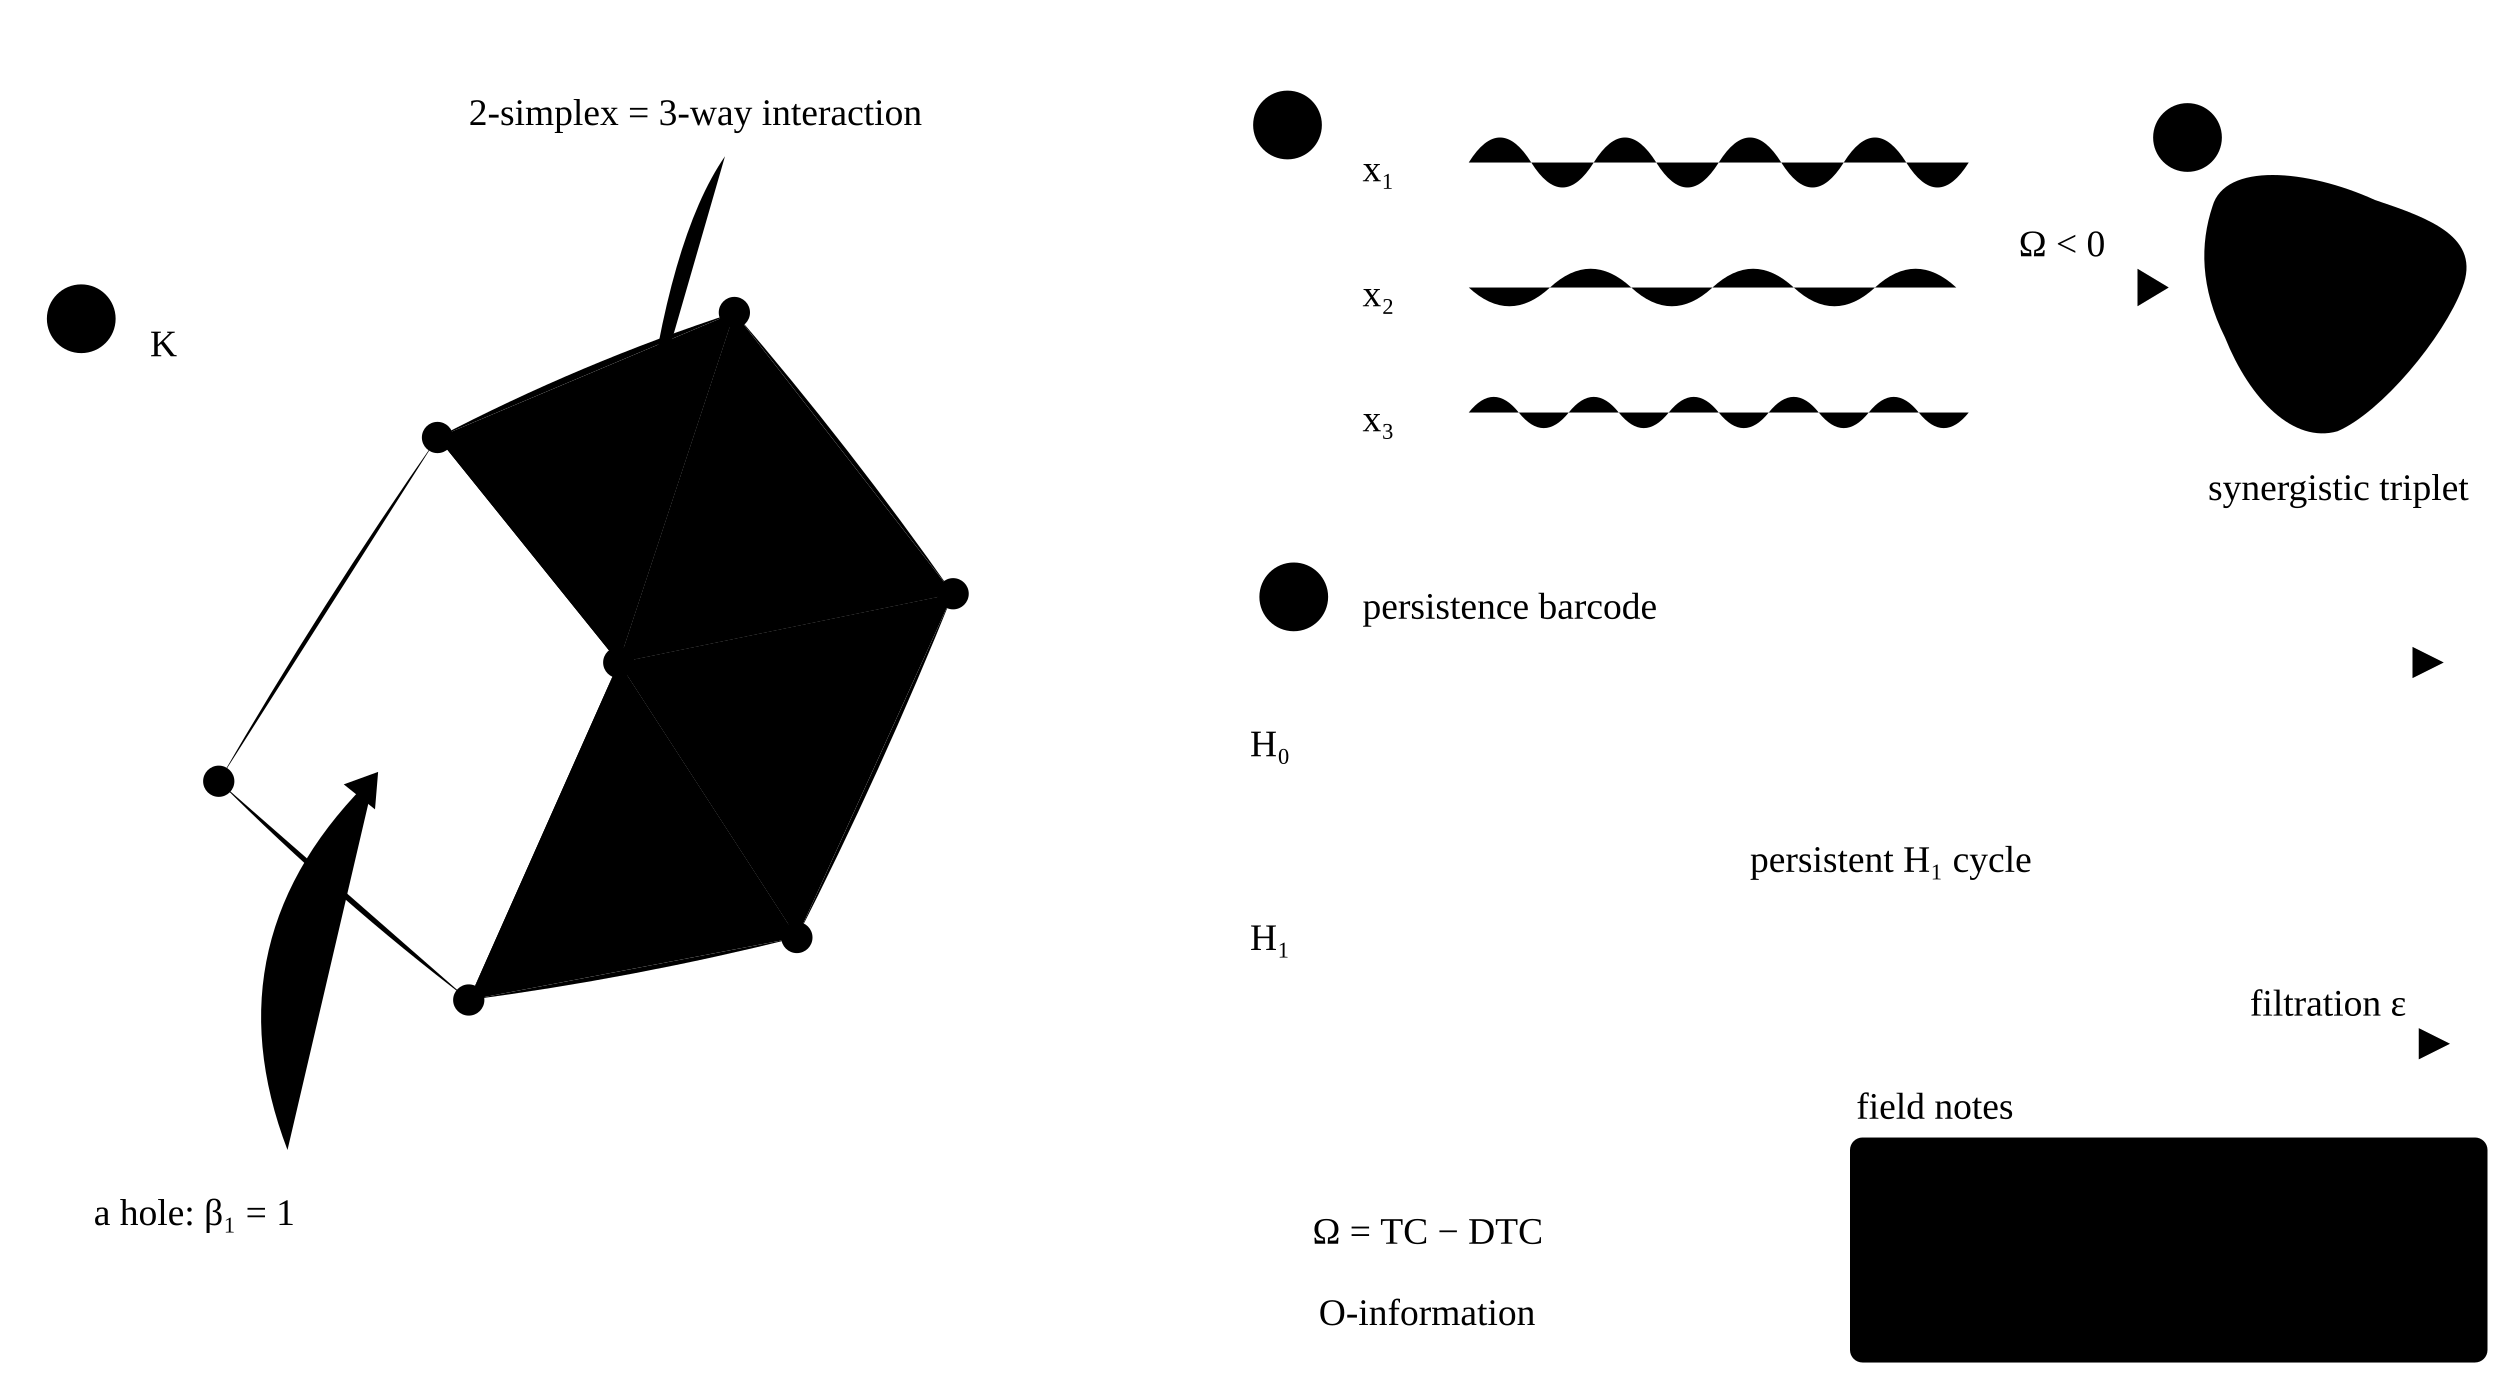
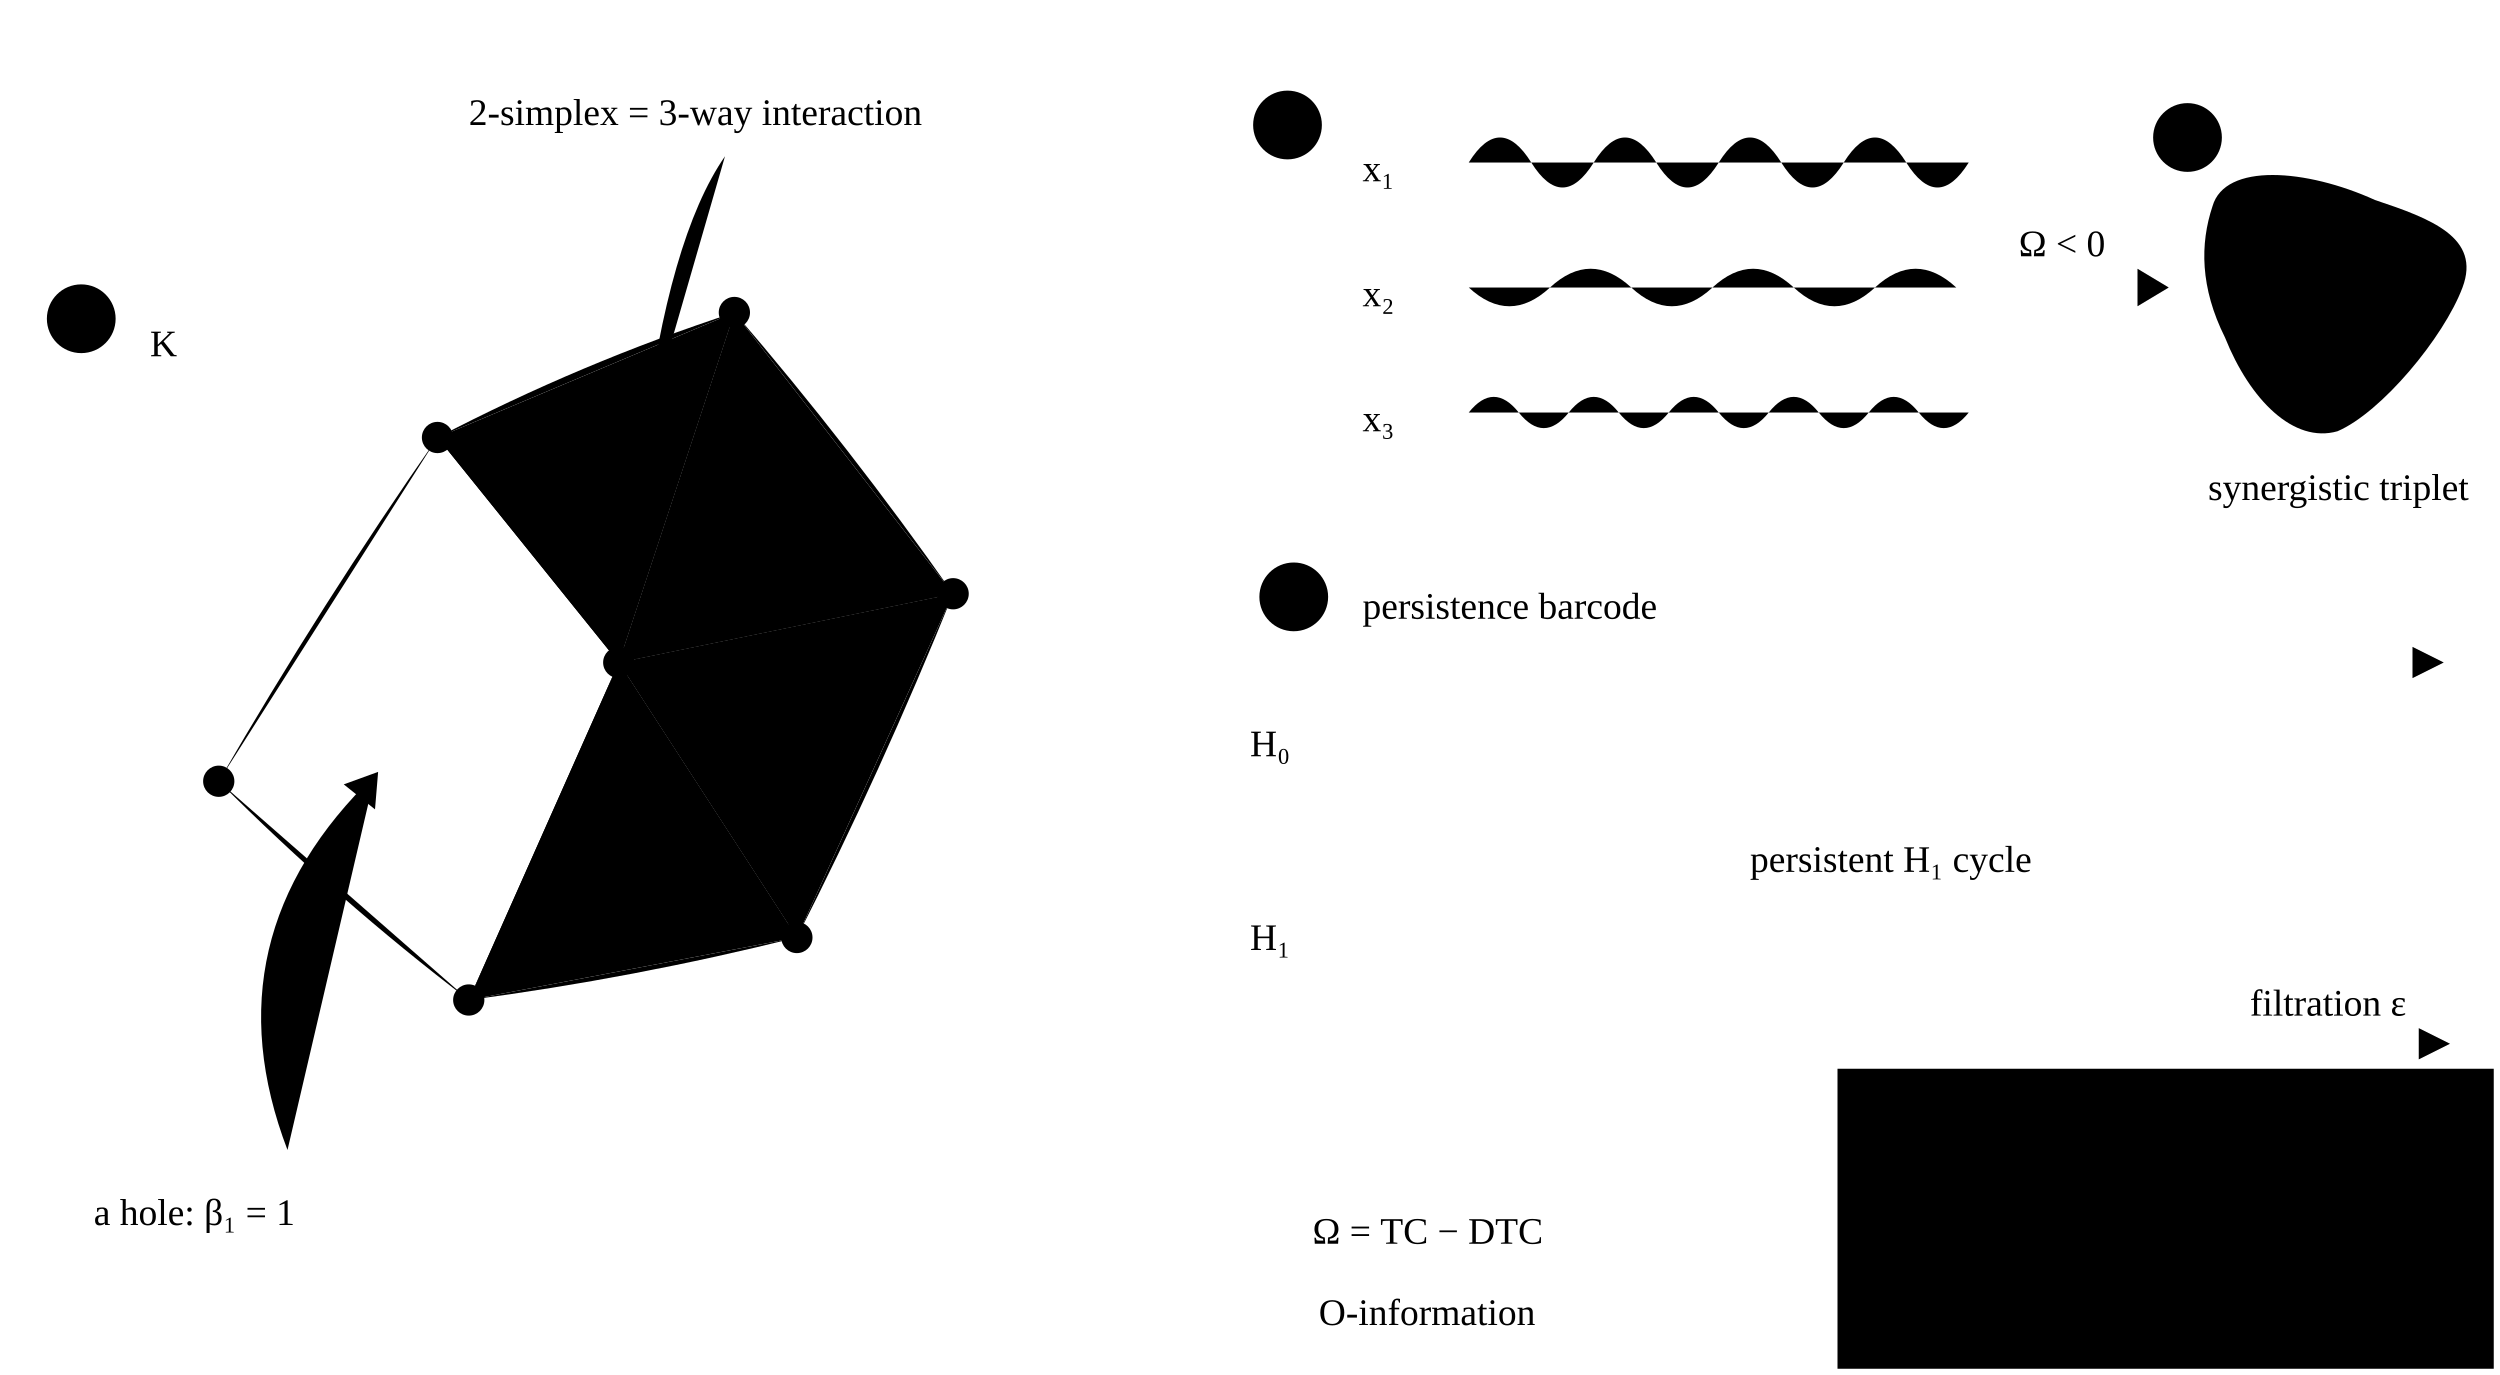
- <svg class="wb" viewBox="0 0 800 440" role="img" aria-label="Chalk sketch in four steps: multivariate signals; a synergistic triplet found with the O-information (negative O-information means synergy); a simplicial complex K whose unfilled cycle is a hole with beta-one equal to one; and a persistence barcode over the filtration parameter epsilon where the same cycle is a long H-one bar. In a separate corner, field notes of a sperm whale coda.">
+ <svg class="wb" viewBox="0 0 800 440" role="group" aria-label="Chalk sketch in four steps: multivariate signals; a synergistic triplet found with the O-information (negative O-information means synergy); a simplicial complex K whose unfilled cycle is a hole with beta-one equal to one; and a persistence barcode over the filtration parameter epsilon where the same cycle is a long H-one bar. In a separate corner, field notes of a sperm whale coda that can be played.">
  <g class="wb-fill">
    <polygon points="140,140 235,100 198,212" />
    <polygon points="235,100 305,190 198,212" class="wb-fill--light" />
    <polygon points="305,190 255,300 198,212" />
    <polygon points="255,300 150,320 198,212" class="wb-fill--light" />
  </g>
  <g class="wb-chalk wb-draw wb-draw--a">
    <path d="M140 140 Q186 116 235 100" />
    <path d="M235 100 Q272 143 305 190" />
    <path d="M305 190 Q282 247 255 300" />
    <path d="M255 300 Q203 313 150 320" />
  </g>
  <g class="wb-chalk wb-chalk--thin wb-draw wb-draw--b">
    <path d="M235 100 Q213 157 198 212" />
    <path d="M305 190 Q250 199 198 212" />
    <path d="M255 300 Q224 257 198 212" />
  </g>
  <g class="wb-accent wb-accent--cycle wb-draw wb-draw--c">
    <path d="M70 250 Q103 193 140 140" />
    <path d="M140 140 Q171 174 198 212" />
    <path d="M150 320 Q176 265 198 212" />
    <path d="M150 320 Q108 288 70 250" />
  </g>
  <g class="wb-dots">
    <circle cx="70" cy="250" r="5" />
    <circle cx="140" cy="140" r="5" />
    <circle cx="235" cy="100" r="5" />
    <circle cx="305" cy="190" r="5" />
    <circle cx="255" cy="300" r="5" />
    <circle cx="150" cy="320" r="5" />
    <circle cx="198" cy="212" r="5" />
  </g>
  <g class="wb-step">
    <circle cx="26" cy="102" r="11" />
    <text x="26" y="107">3</text>
  </g>
  <text class="wb-text wb-text--xl" x="48" y="114">K</text>
  <text class="wb-text" x="150" y="40">2-simplex = 3-way interaction</text>
  <g class="wb-chalk wb-chalk--arrow">
    <path d="M232 50 Q214 76 206 140" />
    <path d="M199 132 L206 143 L213 133" />
  </g>
  <text class="wb-text wb-text--accent" x="30" y="392">a hole: β₁ = 1</text>
  <g class="wb-accent wb-draw wb-draw--c">
    <path d="M92 368 Q66 300 120 248" />
  </g>
  <path class="wb-accent" d="M110 251 L121 247 L120 259" />
  <g class="wb-step">
    <circle cx="412" cy="40" r="11" />
    <text x="412" y="45">1</text>
  </g>
  <text class="wb-text" x="436" y="58">x₁</text>
  <text class="wb-text" x="436" y="98">x₂</text>
  <text class="wb-text" x="436" y="138">x₃</text>
  <g class="wb-chalk wb-chalk--thin wb-draw wb-draw--b">
    <path d="M470 52 q 10 -16 20 0 t 20 0 t 20 0 t 20 0 t 20 0 t 20 0 t 20 0 t 20 0" />
    <path d="M470 92 q 13 12 26 0 t 26 0 t 26 0 t 26 0 t 26 0 t 26 0" />
    <path d="M470 132 q 8 -10 16 0 t 16 0 t 16 0 t 16 0 t 16 0 t 16 0 t 16 0 t 16 0 t 16 0 t 16 0" />
  </g>
  <text class="wb-text wb-text--sm" x="646" y="82">Ω &lt; 0</text>
  <g class="wb-chalk wb-chalk--arrow">
    <path d="M646 92 L692 92" />
    <path d="M684 86 L694 92 L684 98" />
  </g>
  <g class="wb-step">
    <circle cx="700" cy="44" r="11" />
    <text x="700" y="49">2</text>
  </g>
  <path class="wb-hyper" d="M708 66 C712 52 738 54 760 64 C778 70 794 76 788 92 C782 108 762 132 748 138 C734 142 720 128 712 108 C704 92 704 78 708 66 Z" />
  <g class="wb-dots">
    <circle cx="722" cy="72" r="4.5" />
    <circle cx="772" cy="86" r="4.5" />
    <circle cx="744" cy="122" r="4.5" />
  </g>
  <text class="wb-text wb-text--sm" x="790" y="160" text-anchor="end">synergistic triplet</text>
  <g class="wb-step">
    <circle cx="414" cy="191" r="11" />
    <text x="414" y="196">4</text>
  </g>
  <text class="wb-text wb-text--muted" x="436" y="198">persistence barcode</text>
  <text class="wb-text" x="400" y="242">H₀</text>
  <g class="wb-bars">
    <path class="wb-draw wb-draw--c" d="M440 212 L780 212" />
    <path d="M440 224 L520 224" />
    <path d="M440 236 L488 236" />
    <path d="M440 248 L566 248" />
    <path d="M440 260 L470 260" />
  </g>
  <path class="wb-chalk wb-chalk--arrow" d="M772 207 L782 212 L772 217" />
  <text class="wb-text" x="400" y="304">H₁</text>
  <text class="wb-text wb-text--sm wb-text--accent" x="560" y="279">persistent H₁ cycle</text>
  <path class="wb-bar-accent wb-draw wb-draw--c" d="M492 288 L712 288" />
  <g class="wb-bars">
    <path d="M540 300 L582 300" />
    <path d="M612 312 L640 312" />
  </g>
  <g class="wb-axis">
    <path d="M440 334 L782 334" />
    <path d="M774 329 L784 334 L774 339" />
  </g>
  <text class="wb-text wb-text--sm wb-text--muted" x="770" y="325" text-anchor="end">filtration ε</text>
  <text class="wb-text wb-text--lg" x="420" y="398">Ω = TC − DTC</text>
  <text class="wb-text wb-text--xs wb-text--muted" x="422" y="424">O-information</text>
-   <rect class="wb-box" x="592" y="364" width="204" height="72" rx="4" />
-   <text class="wb-text wb-text--xs wb-text--muted" x="594" y="358">field notes</text>
-   <text class="wb-sfx" x="602" y="383" transform="rotate(-6 602 383)">CLICK!</text>
-   <g class="wb-clicks">
-     <path d="M603 388 L603 400" />
-     <path d="M618 388 L618 400" />
-     <path d="M636 388 L636 400" />
-     <path d="M642 388 L642 400" />
-     <path d="M648 388 L648 400" />
+   <g class="wb-coda" role="button" tabindex="0" aria-label="Play a recorded sperm whale coda: 1+1+3 clicks" data-src="{{ base_path }}/assets/audio/coda-1-1-3.mp3" data-onsets="0.17 0.59 0.99 1.19 1.375">
+     <rect class="wb-hit" x="588" y="342" width="210" height="96" />
+     <rect class="wb-box" x="592" y="364" width="204" height="72" rx="4" />
+     <text class="wb-text wb-text--xs wb-text--muted" x="594" y="358">field notes · <tspan class="wb-listen">▶ listen</tspan>
+     </text>
+     <g class="wb-sfx-wrap">
+       <text class="wb-sfx" x="602" y="383" transform="rotate(-6 602 383)">CLICK!</text>
+     </g>
+     <g class="wb-clicks">
+       <path d="M603 388 L603 400" />
+       <path d="M618.7 388 L618.7 400" />
+       <path d="M633.6 388 L633.6 400" />
+       <path d="M641.1 388 L641.1 400" />
+       <path d="M648 388 L648 400" />
+     </g>
+     <text class="wb-text wb-text--sm" x="600" y="420">1+1+3</text>
+     <g class="wb-whale">
+       <path class="wb-fluke" d="M722 406 C706 398 680 392 662 381 C682 374 708 374 724 378 L727 386 L730 378 C746 374 772 374 792 381 C774 392 748 398 732 406 Z" transform="translate(-6 0) scale(1 0.92) translate(0 34)" />
+       <g class="wb-chalk wb-chalk--thin">
+         <path d="M715 407 C712 415 708 421 704 427" />
+         <path d="M727 407 C730 415 734 421 738 427" />
+       </g>
+       <g class="wb-drips">
+         <circle cx="657" cy="394" r="1.6" />
+         <circle cx="658" cy="402" r="1.2" />
+         <circle cx="785" cy="394" r="1.6" />
+         <circle cx="784" cy="402" r="1.2" />
+       </g>
+     </g>
+     <path class="wb-water" d="M664 430 q 11 -4 22 0 t 22 0 t 22 0 t 22 0 t 22 0 t 18 0" />
  </g>
-   <text class="wb-text wb-text--sm" x="600" y="420">1+1+3</text>
-   <path class="wb-fluke" d="M722 406 C706 398 680 392 662 381 C682 374 708 374 724 378 L727 386 L730 378 C746 374 772 374 792 381 C774 392 748 398 732 406 Z" transform="translate(-6 0) scale(1 0.92) translate(0 34)" />
-   <g class="wb-chalk wb-chalk--thin">
-     <path d="M715 407 C712 415 708 421 704 427" />
-     <path d="M727 407 C730 415 734 421 738 427" />
-   </g>
-   <g class="wb-drips">
-     <circle cx="657" cy="394" r="1.6" />
-     <circle cx="658" cy="402" r="1.2" />
-     <circle cx="785" cy="394" r="1.6" />
-     <circle cx="784" cy="402" r="1.2" />
-   </g>
-   <path class="wb-water" d="M664 430 q 11 -4 22 0 t 22 0 t 22 0 t 22 0 t 22 0 t 18 0" />
</svg>
